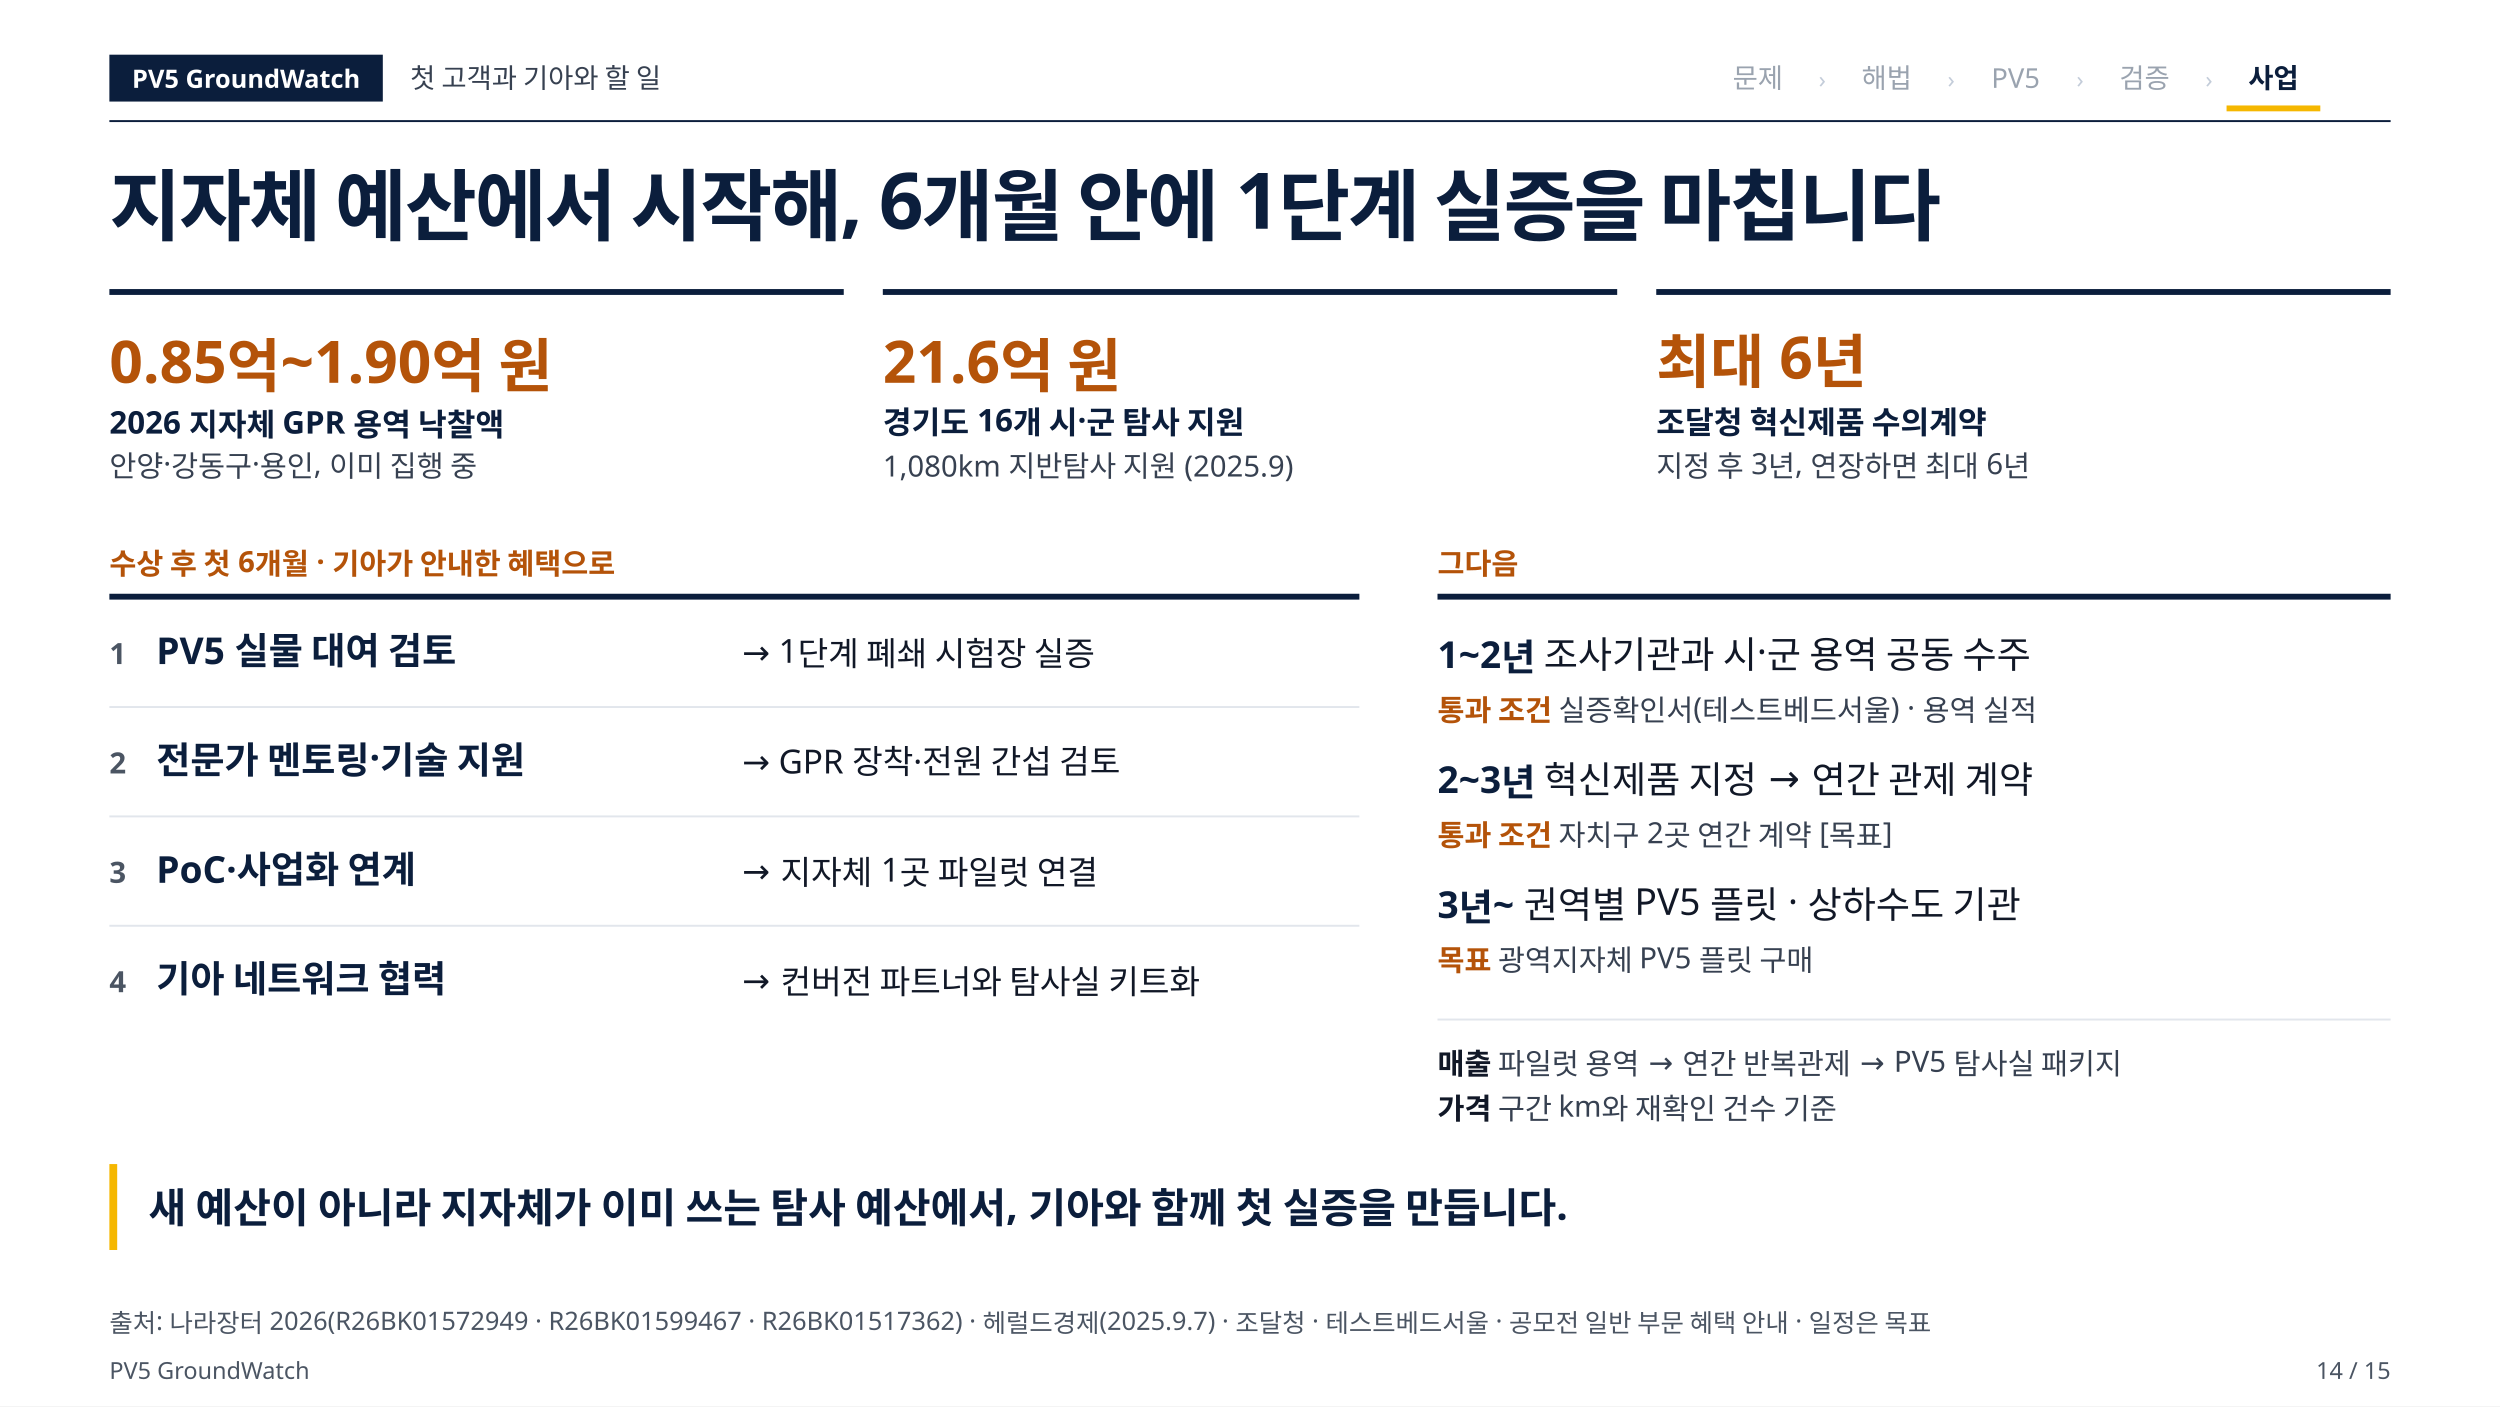
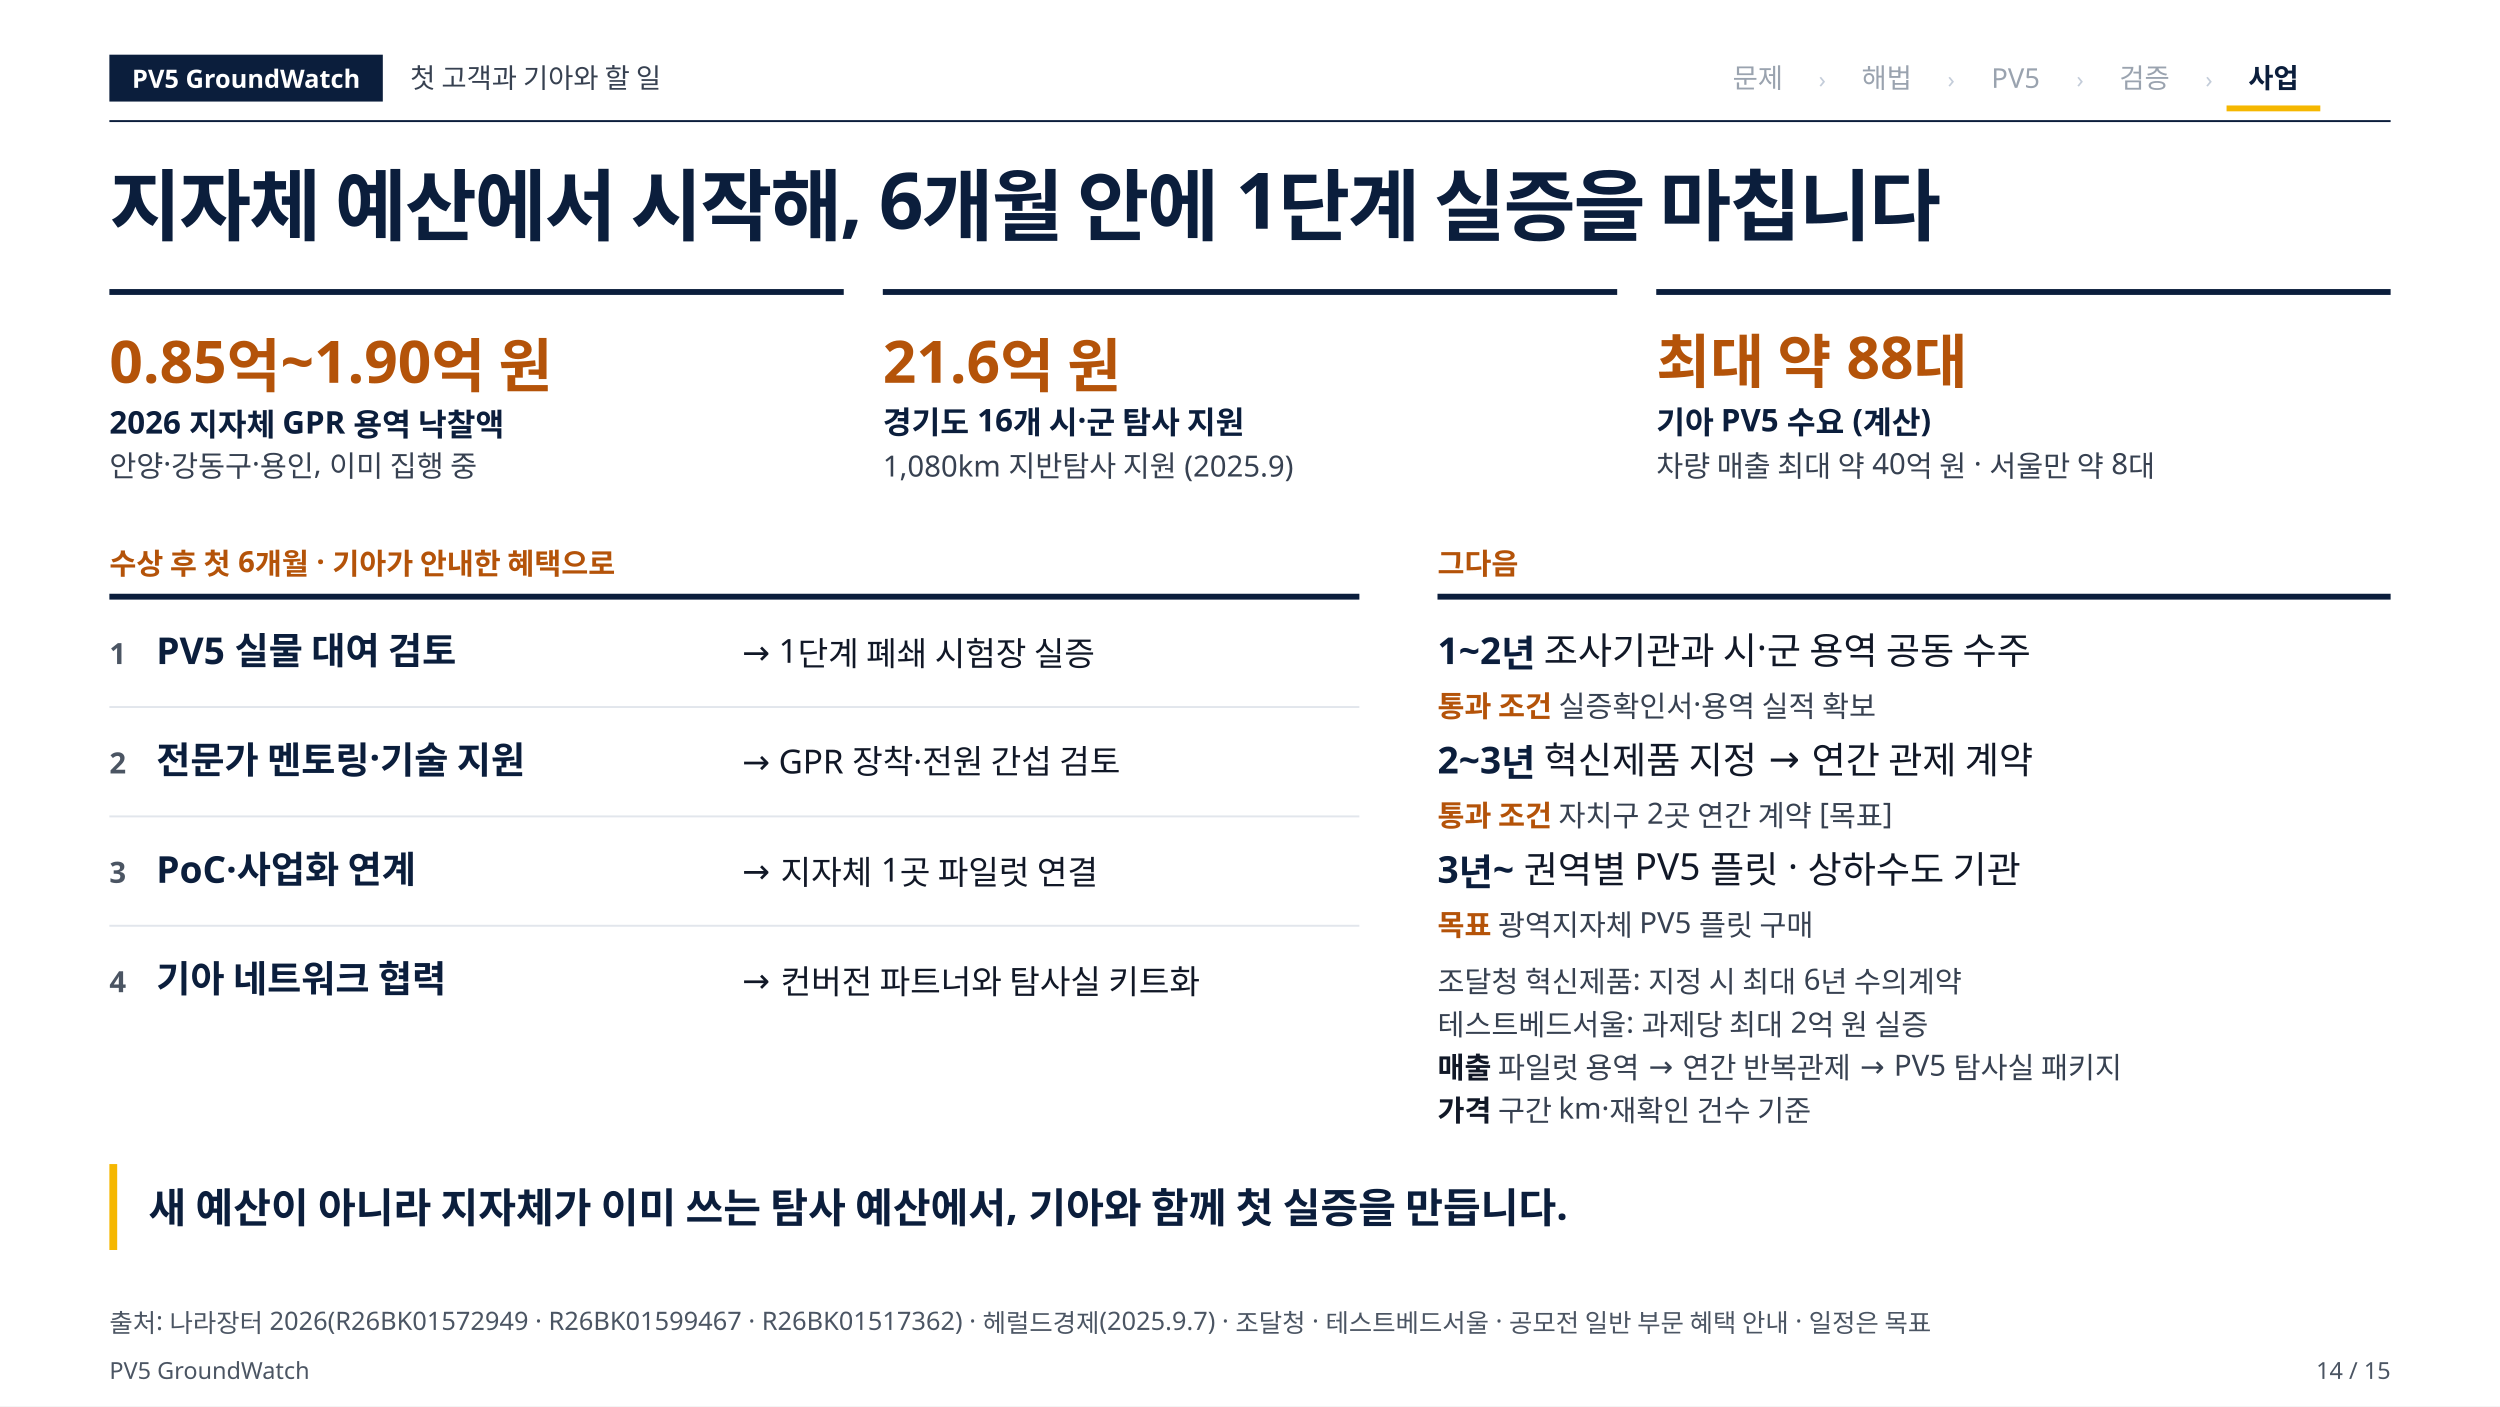
<svg xmlns="http://www.w3.org/2000/svg" viewBox="0 0 1280 720" lang="ko-KR" data-pptx-page-role="content" font-family="Pretendard, 'Malgun Gothic', sans-serif">
  <rect id="bg" x="0" y="0" width="1280" height="720" fill="#FFFFFF" />
  <g id="header" data-pptx-role="header" data-pptx-bounds="56 24 1168 40">
    <rect x="56" y="28" width="140" height="24" fill="#0B1E3C" />
    <text x="126" y="45" font-size="13" font-weight="bold" fill="#FFFFFF" text-anchor="middle">PV5 GroundWatch</text>
    <text x="210" y="45" font-size="14" fill="#374151">첫 고객과 기아와 할 일</text>
    <text x="900" y="45" font-size="14" font-weight="normal" fill="#9AA3AF" text-anchor="middle">문제</text>
    <text x="933" y="45" font-size="12" fill="#C3CCD9" text-anchor="middle">›</text>
    <text x="966" y="45" font-size="14" font-weight="normal" fill="#9AA3AF" text-anchor="middle">해법</text>
    <text x="999" y="45" font-size="12" fill="#C3CCD9" text-anchor="middle">›</text>
    <text x="1032" y="45" font-size="14" font-weight="normal" fill="#9AA3AF" text-anchor="middle">PV5</text>
    <text x="1065" y="45" font-size="12" fill="#C3CCD9" text-anchor="middle">›</text>
    <text x="1098" y="45" font-size="14" font-weight="normal" fill="#9AA3AF" text-anchor="middle">검증</text>
    <text x="1131" y="45" font-size="12" fill="#C3CCD9" text-anchor="middle">›</text>
    <text x="1164" y="45" font-size="14" font-weight="bold" fill="#0B1E3C" text-anchor="middle">사업</text>
    <rect x="1140" y="54" width="48" height="3" fill="#F5B700" />
    <line x1="56" y1="62" x2="1224" y2="62" stroke="#0B1E3C" stroke-width="1" />
  </g>
  <g id="title" data-pptx-bounds="56 80 1168 56" letter-spacing="-1">
    <text x="56" y="120" font-size="40" font-weight="bold" fill="#0B1E3C">지자체 예산에서 시작해, 6개월 안에 1단계 실증을 마칩니다</text>
  </g>
  <g id="facts" data-pptx-bounds="56 146 1168 104">
    <rect x="56" y="148" width="376" height="3" fill="#0B1E3C" />
    <text x="56" y="196" font-size="30" font-weight="bold" fill="#B45309">0.85억~1.90억 원</text>
    <text x="56" y="222" font-size="16" font-weight="bold" fill="#0B1E3C">2026 지자체 GPR 용역 낙찰액</text>
    <text x="56" y="244" font-size="15" fill="#374151">안양·강동구·용인, 이미 집행 중</text>
    <rect x="452" y="148" width="376" height="3" fill="#0B1E3C" />
    <text x="452" y="196" font-size="30" font-weight="bold" fill="#B45309">21.6억 원</text>
    <text x="452" y="222" font-size="16" font-weight="bold" fill="#0B1E3C">경기도 16개 시·군 탐사 지원</text>
    <text x="452" y="244" font-size="15" fill="#374151">1,080km 지반탐사 지원 (2025.9)</text>
    <rect x="848" y="148" width="376" height="3" fill="#0B1E3C" />
-     <text x="848" y="196" font-size="30" font-weight="bold" fill="#B45309">최대 6년</text>
-     <text x="848" y="222" font-size="16" font-weight="bold" fill="#0B1E3C">조달청 혁신제품 수의계약</text>
-     <text x="848" y="244" font-size="15" fill="#374151">지정 후 3년, 연장하면 최대 6년</text>
+     <text x="848" y="196" font-size="30" font-weight="bold" fill="#B45309">최대 약 88대</text>
+     <text x="848" y="222" font-size="16" font-weight="bold" fill="#0B1E3C">기아 PV5 수요 (계산)</text>
+     <text x="848" y="244" font-size="15" fill="#374151">차량 매출 최대 약 40억 원 · 서울만 약 8대</text>
  </g>
  <g id="ask" data-pptx-bounds="56 272 640 300">
    <text x="56" y="294" font-size="15" font-weight="bold" fill="#B45309">수상 후 첫 6개월 · 기아가 안내한 혜택으로</text>
    <rect x="56" y="304" width="640" height="3" fill="#0B1E3C" />
    <text x="56" y="340" font-size="15" font-weight="bold" fill="#4B5563">1</text>
    <text x="80" y="340" font-size="19" font-weight="bold" fill="#0B1E3C">PV5 실물 대여 검토</text>
    <text x="380" y="340" font-size="17" fill="#111827">→ 1단계 폐쇄 시험장 실증</text>
    <line x1="56" y1="362" x2="696" y2="362" stroke="#E2E6EC" stroke-width="1" />
    <text x="56" y="396" font-size="15" font-weight="bold" fill="#4B5563">2</text>
    <text x="80" y="396" font-size="19" font-weight="bold" fill="#0B1E3C">전문가 멘토링·기술 지원</text>
    <text x="380" y="396" font-size="17" fill="#111827">→ GPR 장착·전원 간섭 검토</text>
    <line x1="56" y1="418" x2="696" y2="418" stroke="#E2E6EC" stroke-width="1" />
    <text x="56" y="452" font-size="15" font-weight="bold" fill="#4B5563">3</text>
    <text x="80" y="452" font-size="19" font-weight="bold" fill="#0B1E3C">PoC·사업화 연계</text>
    <text x="380" y="452" font-size="17" fill="#111827">→ 지자체 1곳 파일럿 연결</text>
    <line x1="56" y1="474" x2="696" y2="474" stroke="#E2E6EC" stroke-width="1" />
    <text x="56" y="508" font-size="15" font-weight="bold" fill="#4B5563">4</text>
    <text x="80" y="508" font-size="19" font-weight="bold" fill="#0B1E3C">기아 네트워크 협력</text>
    <text x="380" y="508" font-size="17" fill="#111827">→ 컨버전 파트너와 탐사실 키트화</text>
  </g>
  <g id="next" data-pptx-bounds="736 272 488 310">
    <text x="736" y="294" font-size="15" font-weight="bold" fill="#B45309">그다음</text>
    <rect x="736" y="304" width="488" height="3" fill="#0B1E3C" />
-     <text x="736" y="342" font-size="19" font-weight="bold" fill="#0B1E3C">1~2년 <tspan font-weight="normal" fill="#111827">조사기관과 시·군 용역 공동 수주</tspan>
+     <text x="736" y="340" font-size="19" font-weight="bold" fill="#0B1E3C">1~2년 <tspan font-weight="normal" fill="#111827">조사기관과 시·군 용역 공동 수주</tspan>
    </text>
-     <text x="736" y="369" font-size="15" fill="#374151">
-       <tspan font-weight="bold" fill="#B45309">통과 조건</tspan> 실증확인서(테스트베드서울) · 용역 실적</text>
-     <text x="736" y="406" font-size="19" font-weight="bold" fill="#0B1E3C">2~3년 <tspan font-weight="normal" fill="#111827">혁신제품 지정 → 연간 관제 계약</tspan>
+     <text x="736" y="367" font-size="15" fill="#374151">
+       <tspan font-weight="bold" fill="#B45309">통과 조건</tspan> 실증확인서·용역 실적 확보</text>
+     <text x="736" y="396" font-size="19" font-weight="bold" fill="#0B1E3C">2~3년 <tspan font-weight="normal" fill="#111827">혁신제품 지정 → 연간 관제 계약</tspan>
    </text>
-     <text x="736" y="433" font-size="15" fill="#374151">
+     <text x="736" y="423" font-size="15" fill="#374151">
      <tspan font-weight="bold" fill="#B45309">통과 조건</tspan> 자치구 2곳 연간 계약 [목표]</text>
-     <text x="736" y="470" font-size="19" font-weight="bold" fill="#0B1E3C">3년~ <tspan font-weight="normal" fill="#111827">권역별 PV5 플릿 · 상하수도 기관</tspan>
+     <text x="736" y="452" font-size="19" font-weight="bold" fill="#0B1E3C">3년~ <tspan font-weight="normal" fill="#111827">권역별 PV5 플릿 · 상하수도 기관</tspan>
    </text>
-     <text x="736" y="497" font-size="15" fill="#374151">
+     <text x="736" y="479" font-size="15" fill="#374151">
      <tspan font-weight="bold" fill="#B45309">목표</tspan> 광역지자체 PV5 플릿 구매</text>
-     <line x1="736" y1="522" x2="1224" y2="522" stroke="#E2E6EC" stroke-width="1" />
-     <text x="736" y="550" font-size="15" fill="#374151">
+     <text x="736" y="508" font-size="15" fill="#374151">조달청 혁신제품: 지정 시 최대 6년 수의계약</text>
+     <text x="736" y="530" font-size="15" fill="#374151">테스트베드서울: 과제당 최대 2억 원 실증</text>
+     <text x="736" y="552" font-size="15" fill="#374151">
      <tspan font-weight="bold" fill="#111827">매출</tspan> 파일럿 용역 → 연간 반복관제 → PV5 탐사실 패키지</text>
-     <text x="736" y="573" font-size="15" fill="#374151">
-       <tspan font-weight="bold" fill="#111827">가격</tspan> 구간 km와 재확인 건수 기준</text>
+     <text x="736" y="574" font-size="15" fill="#374151">
+       <tspan font-weight="bold" fill="#111827">가격</tspan> 구간 km·재확인 건수 기준</text>
  </g>
  <g id="conclusion" data-pptx-bounds="56 596 1168 44">
    <rect x="56" y="596" width="4" height="44" fill="#F5B700" />
    <text x="76" y="626" font-size="21" font-weight="bold" fill="#0B1E3C">새 예산이 아니라 지자체가 이미 쓰는 탐사 예산에서, 기아와 함께 첫 실증을 만듭니다.</text>
  </g>
  <g id="source" data-pptx-bounds="56 668 1168 20">
    <text x="56" y="682" font-size="13" fill="#4B5563">출처: 나라장터 2026(R26BK01572949 · R26BK01599467 · R26BK01517362) · 헤럴드경제(2025.9.7) · 조달청 · 테스트베드서울 · 공모전 일반 부문 혜택 안내 · 일정은 목표</text>
  </g>
  <g id="footer" data-pptx-role="footer" data-pptx-bounds="56 692 1168 22" fill="#4B5563" font-size="12">
    <text x="56" y="706">PV5 GroundWatch</text>
    <text x="1224" y="706" text-anchor="end">14 / 15</text>
  </g>
</svg>
